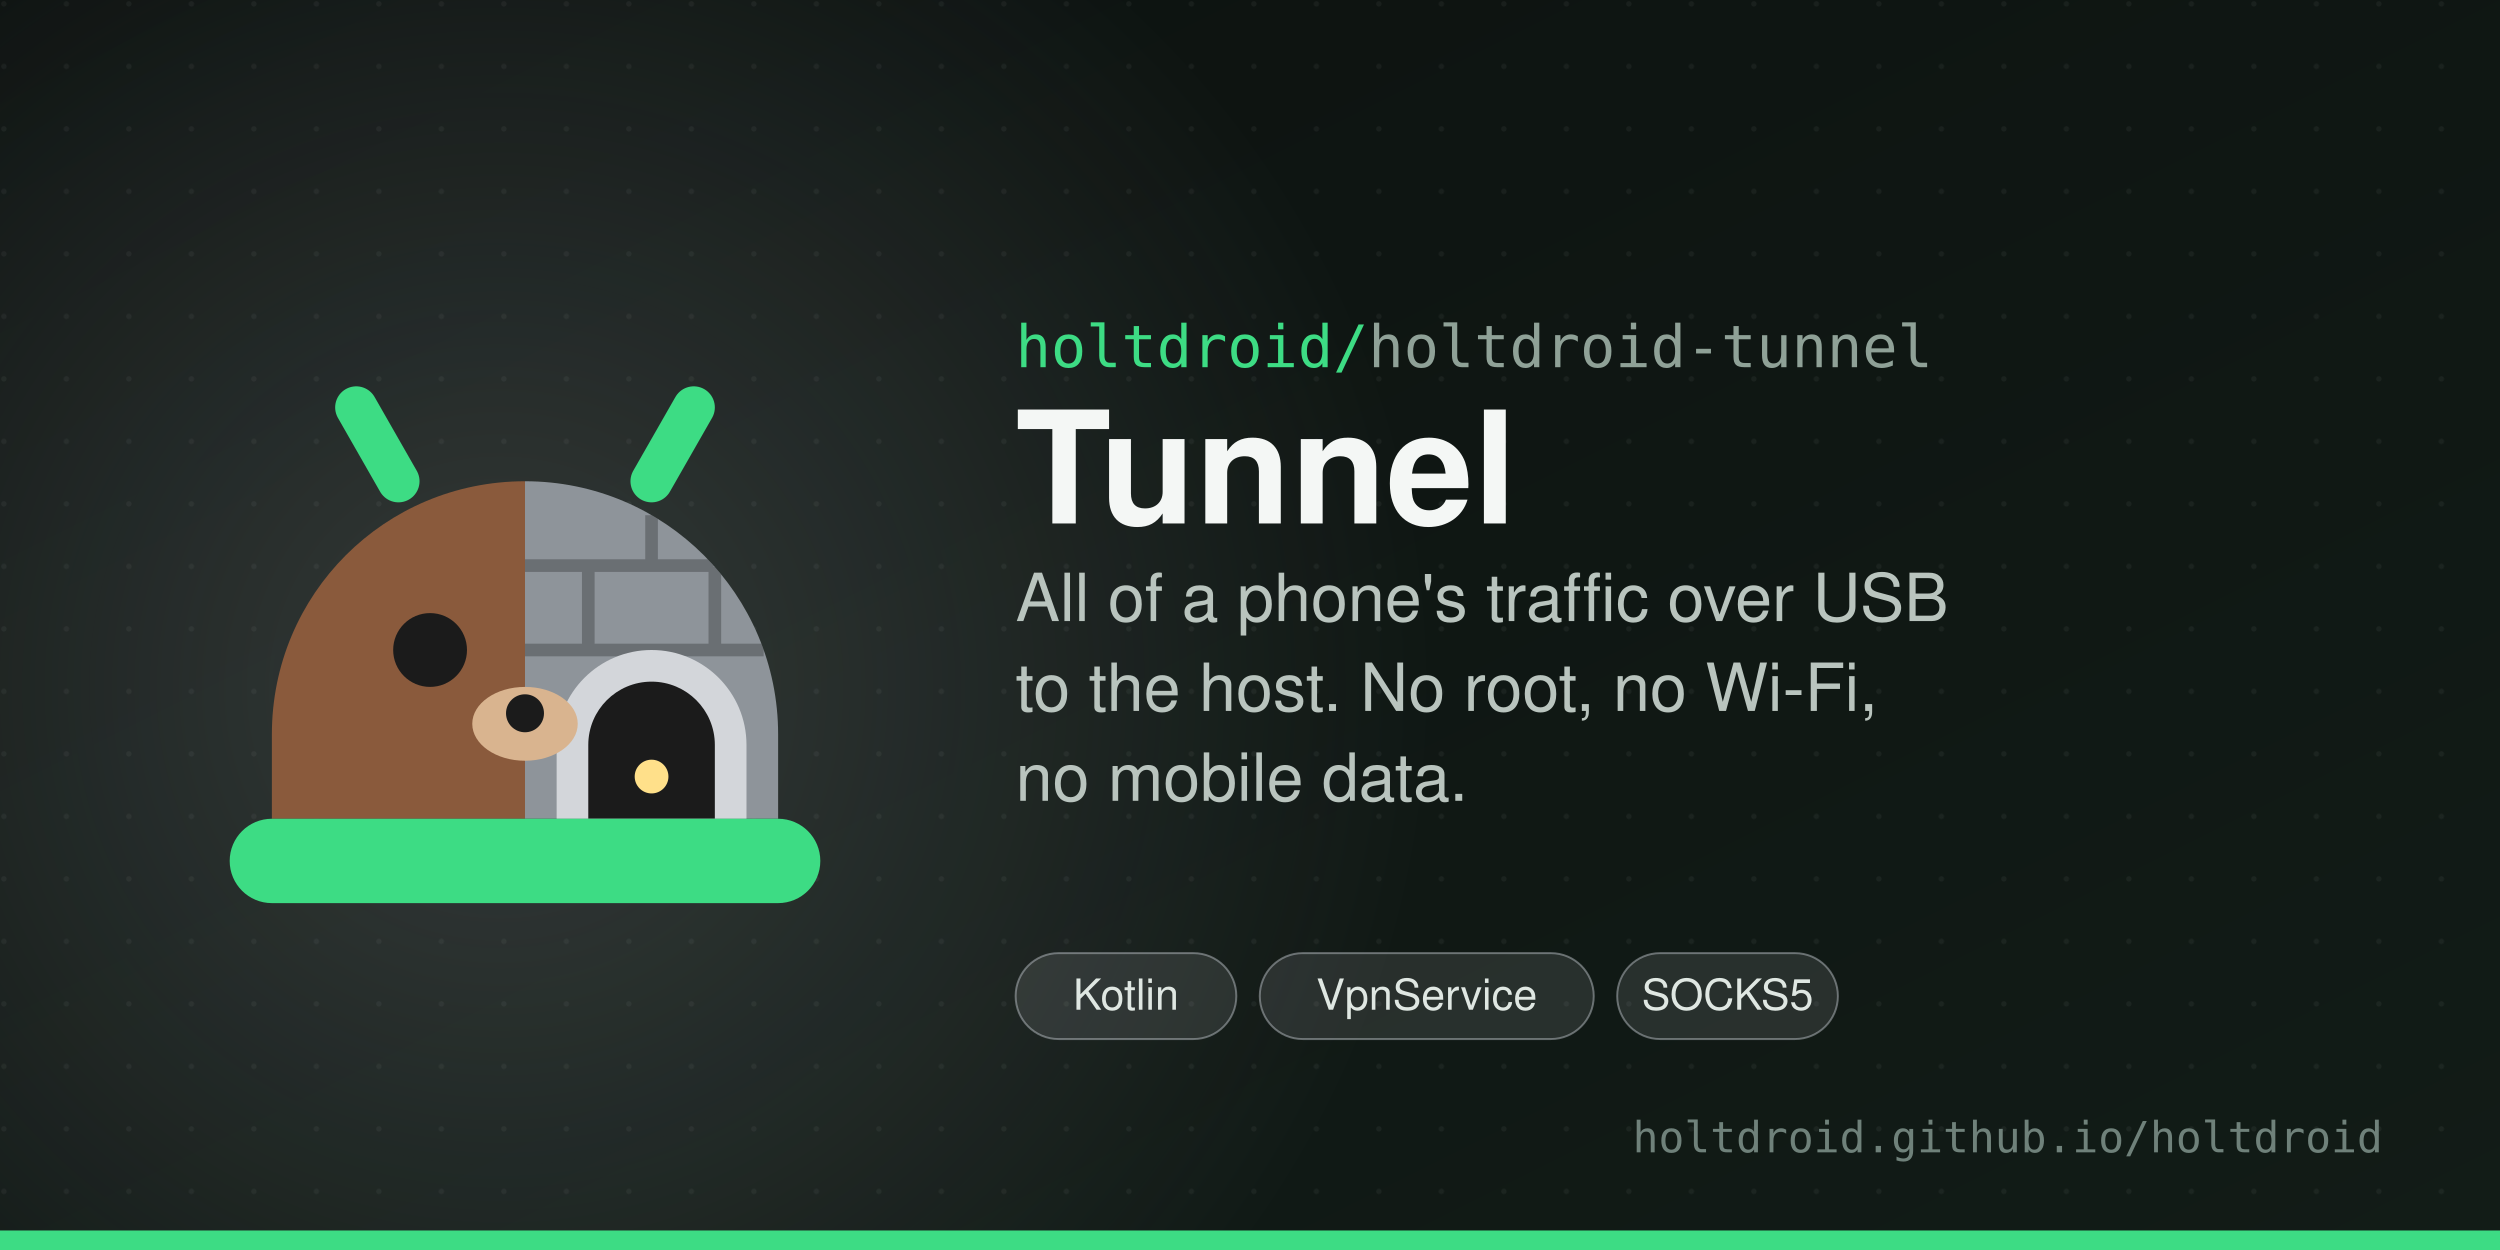
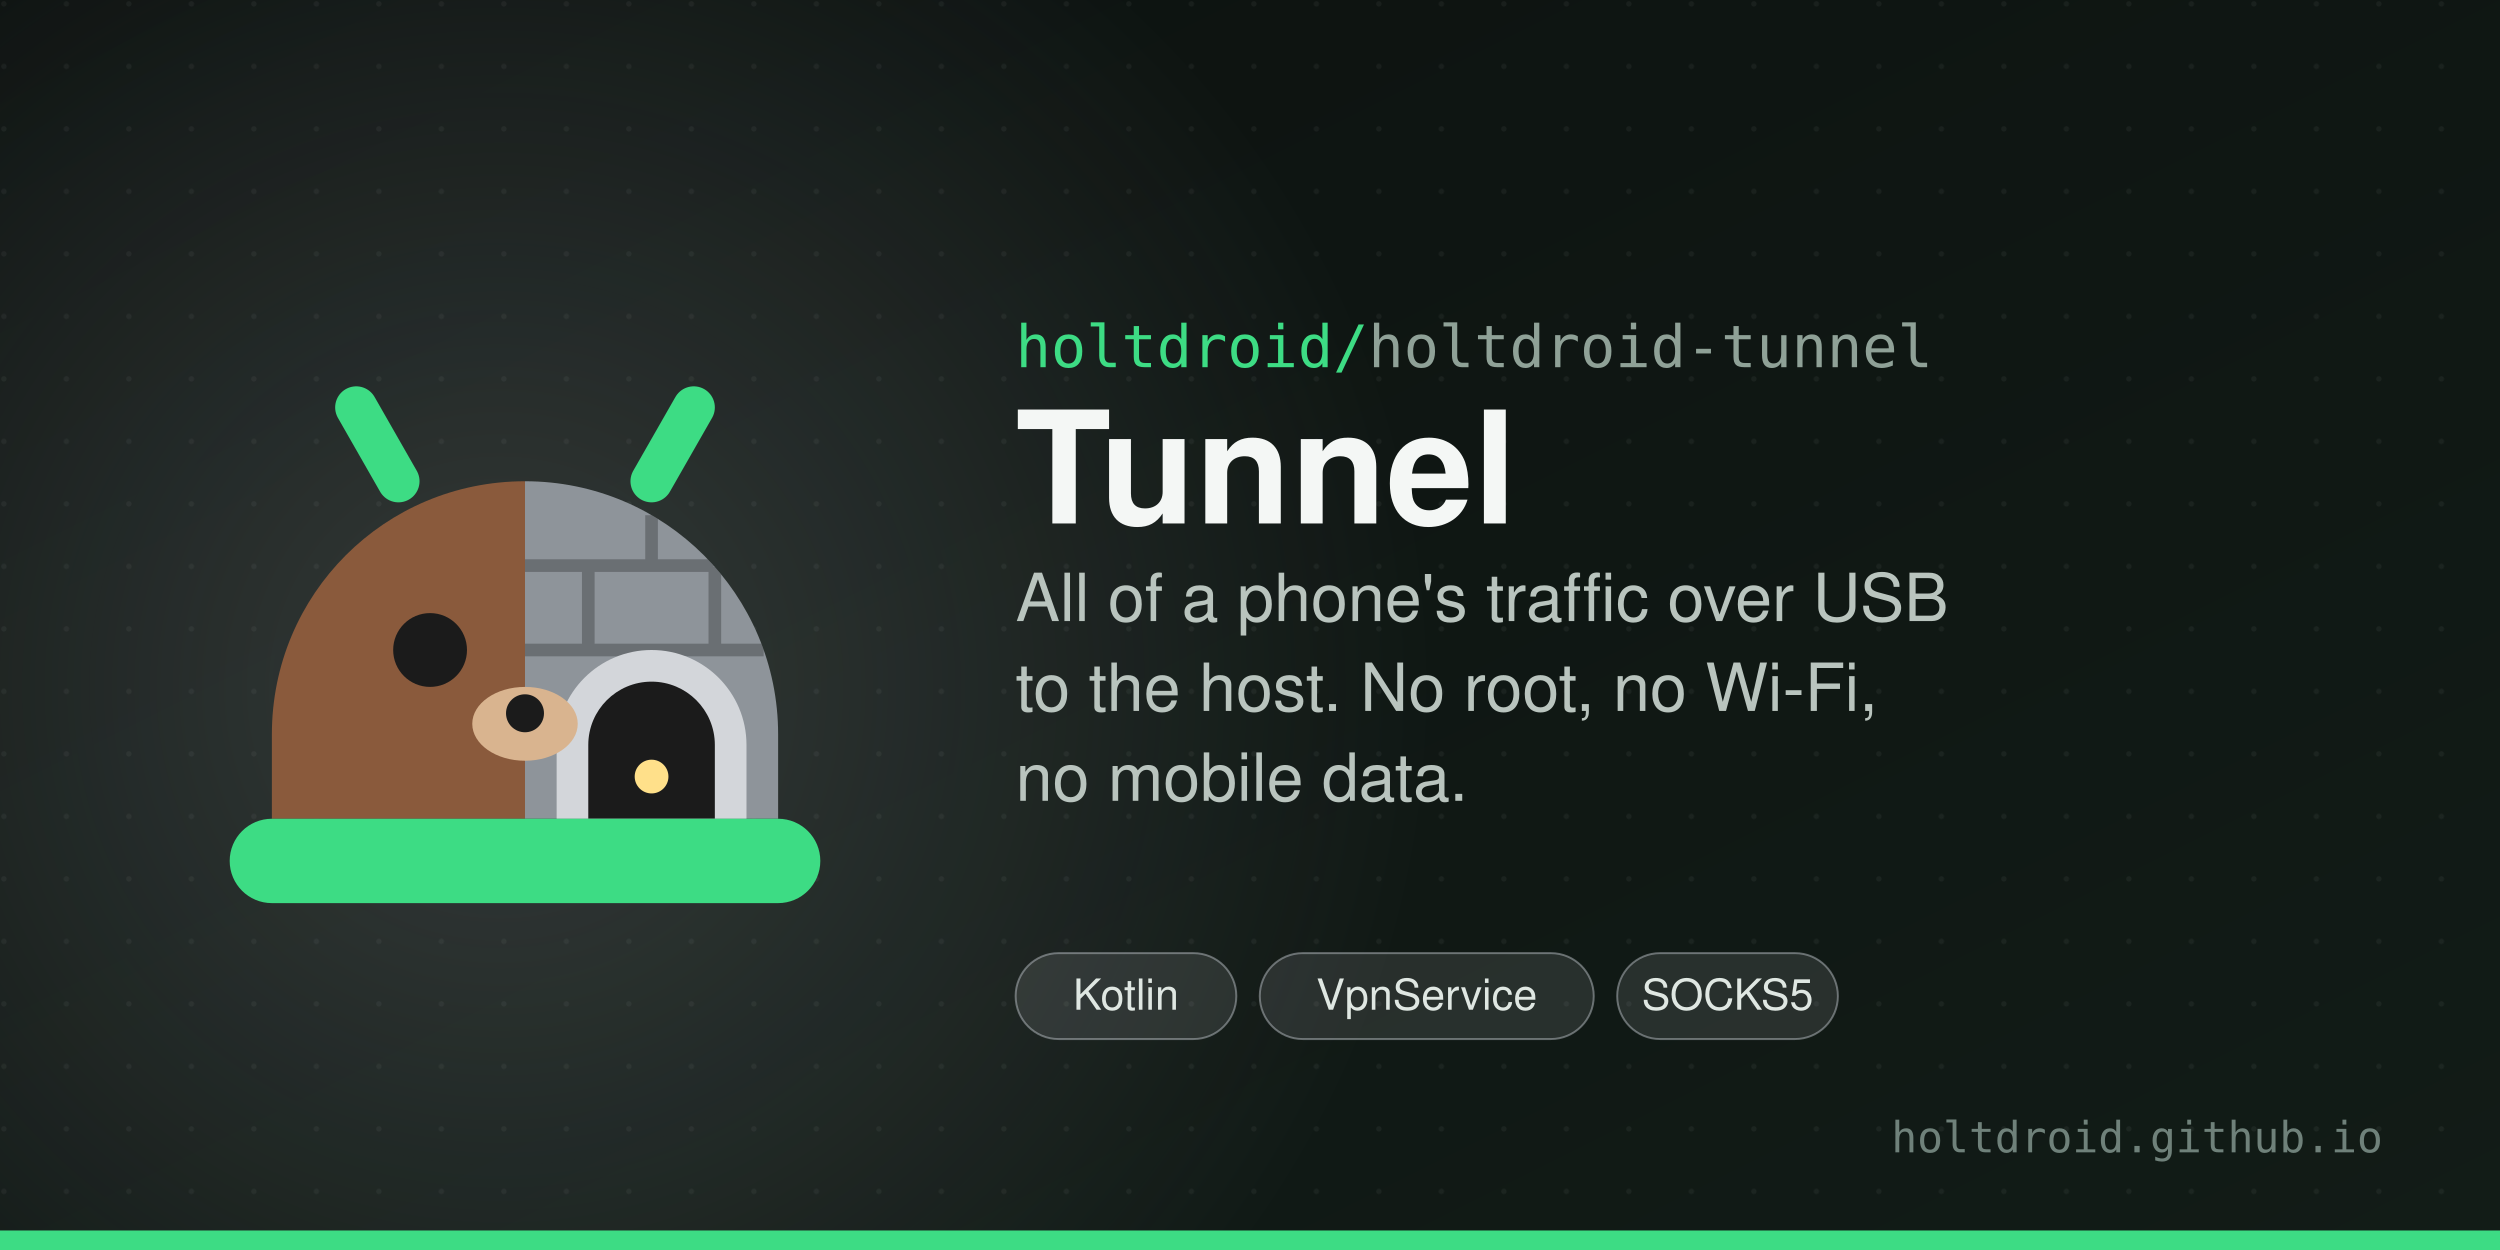
<svg xmlns="http://www.w3.org/2000/svg" width="1280" height="640" viewBox="0 0 1280 640">
  <defs>
    <linearGradient id="bg" x1="0" y1="0" x2="1" y2="1">
      <stop offset="0" stop-color="#0c110f" />
      <stop offset="1" stop-color="#121c17" />
    </linearGradient>
    <radialGradient id="glow" cx="256.0" cy="352.0" r="480.0" gradientUnits="userSpaceOnUse">
      <stop offset="0" stop-color="#b9bec4" stop-opacity=".22" />
      <stop offset="1" stop-color="#b9bec4" stop-opacity="0" />
    </radialGradient>
    <pattern id="dots" width="32" height="32" patternUnits="userSpaceOnUse">
      <circle cx="2" cy="2" r="1.4" fill="#fff" fill-opacity=".05" />
    </pattern>
  </defs>
  <rect width="1280" height="640" fill="url(#bg)" />
  <rect width="1280" height="640" fill="url(#dots)" />
  <rect width="1280" height="640" fill="url(#glow)" />
  <rect y="630" width="1280" height="10" fill="#3ddc84" />
  <g transform="translate(96 160) scale(5.4)">
    <g fill="none">
      <clipPath id="half-holtdroid-tunnel">
        <path d="M32 16a24 24 0 0 1 24 24v8H32z" />
      </clipPath>
      <path d="M32 16c-13.3 0-24 10.7-24 24v8h24z" fill="#8a5a3c" />
      <circle cx="23" cy="32" r="3.5" fill="#1b1b1b" />
      <g clip-path="url(#half-holtdroid-tunnel)">
        <path d="M32 16a24 24 0 0 1 24 24v8H32z" fill="#8e949a" />
        <path d="M32 24h17.89M32 32h22.63M44 19.22v4.78M38 24v8M50 24.13v7.87M44 32v8" stroke="#000" stroke-opacity=".25" stroke-width="1.2" />
        <path d="M35 48v-7a9 9 0 0 1 18 0v7z" fill="#d3d6da" />
        <path d="M38 48v-7a6 6 0 0 1 12 0v7z" fill="#1b1b1b" />
        <circle cx="44" cy="44" r="1.6" fill="#ffe08a" />
      </g>
      <path d="M20 16l-4-7M44 16l4-7" stroke="#3ddc84" stroke-width="4" stroke-linecap="round" />
      <ellipse cx="32" cy="39" rx="5" ry="3.5" fill="#d9b48f" />
      <circle cx="32" cy="38" r="1.8" fill="#1b1b1b" />
      <rect x="4" y="48" width="56" height="8" rx="4" fill="#3ddc84" />
    </g>
  </g>
  <text x="520" y="188" font-family="Menlo, SF Mono, monospace" font-size="30" fill="#3ddc84">holtdroid/<tspan fill="#8fa197">holtdroid-tunnel</tspan>
  </text>
  <text x="520" y="268" font-family="Helvetica Neue, Helvetica, Arial, sans-serif" font-size="80" font-weight="700" fill="#f4f7f5">Tunnel</text>
  <text x="520" y="318" font-family="Helvetica Neue, Helvetica, Arial, sans-serif" font-size="34" fill="#b9c4be">All of a phone's traffic over USB</text>
  <text x="520" y="364" font-family="Helvetica Neue, Helvetica, Arial, sans-serif" font-size="34" fill="#b9c4be">to the host. No root, no Wi-Fi,</text>
  <text x="520" y="410" font-family="Helvetica Neue, Helvetica, Arial, sans-serif" font-size="34" fill="#b9c4be">no mobile data.</text>
  <rect x="520" y="488" width="113.0" height="44" rx="22" fill="#b9bec4" fill-opacity=".14" stroke="#b9bec4" stroke-opacity=".5" />
  <text x="576.5" y="517" text-anchor="middle" font-family="Helvetica Neue, Helvetica, Arial, sans-serif" font-size="22" font-weight="500" fill="#dfe7e2">Kotlin</text>
  <rect x="645.0" y="488" width="171.0" height="44" rx="22" fill="#b9bec4" fill-opacity=".14" stroke="#b9bec4" stroke-opacity=".5" />
  <text x="730.5" y="517" text-anchor="middle" font-family="Helvetica Neue, Helvetica, Arial, sans-serif" font-size="22" font-weight="500" fill="#dfe7e2">VpnService</text>
  <rect x="828.0" y="488" width="113.0" height="44" rx="22" fill="#b9bec4" fill-opacity=".14" stroke="#b9bec4" stroke-opacity=".5" />
  <text x="884.5" y="517" text-anchor="middle" font-family="Helvetica Neue, Helvetica, Arial, sans-serif" font-size="22" font-weight="500" fill="#dfe7e2">SOCKS5</text>
-   <text x="1220" y="590" text-anchor="end" font-family="Menlo, SF Mono, monospace" font-size="22" fill="#6f817a">holtdroid.github.io/holtdroid</text>
+   <text x="1220" y="590" text-anchor="end" font-family="Menlo, SF Mono, monospace" font-size="22" fill="#6f817a">holtdroid.github.io</text>
</svg>
